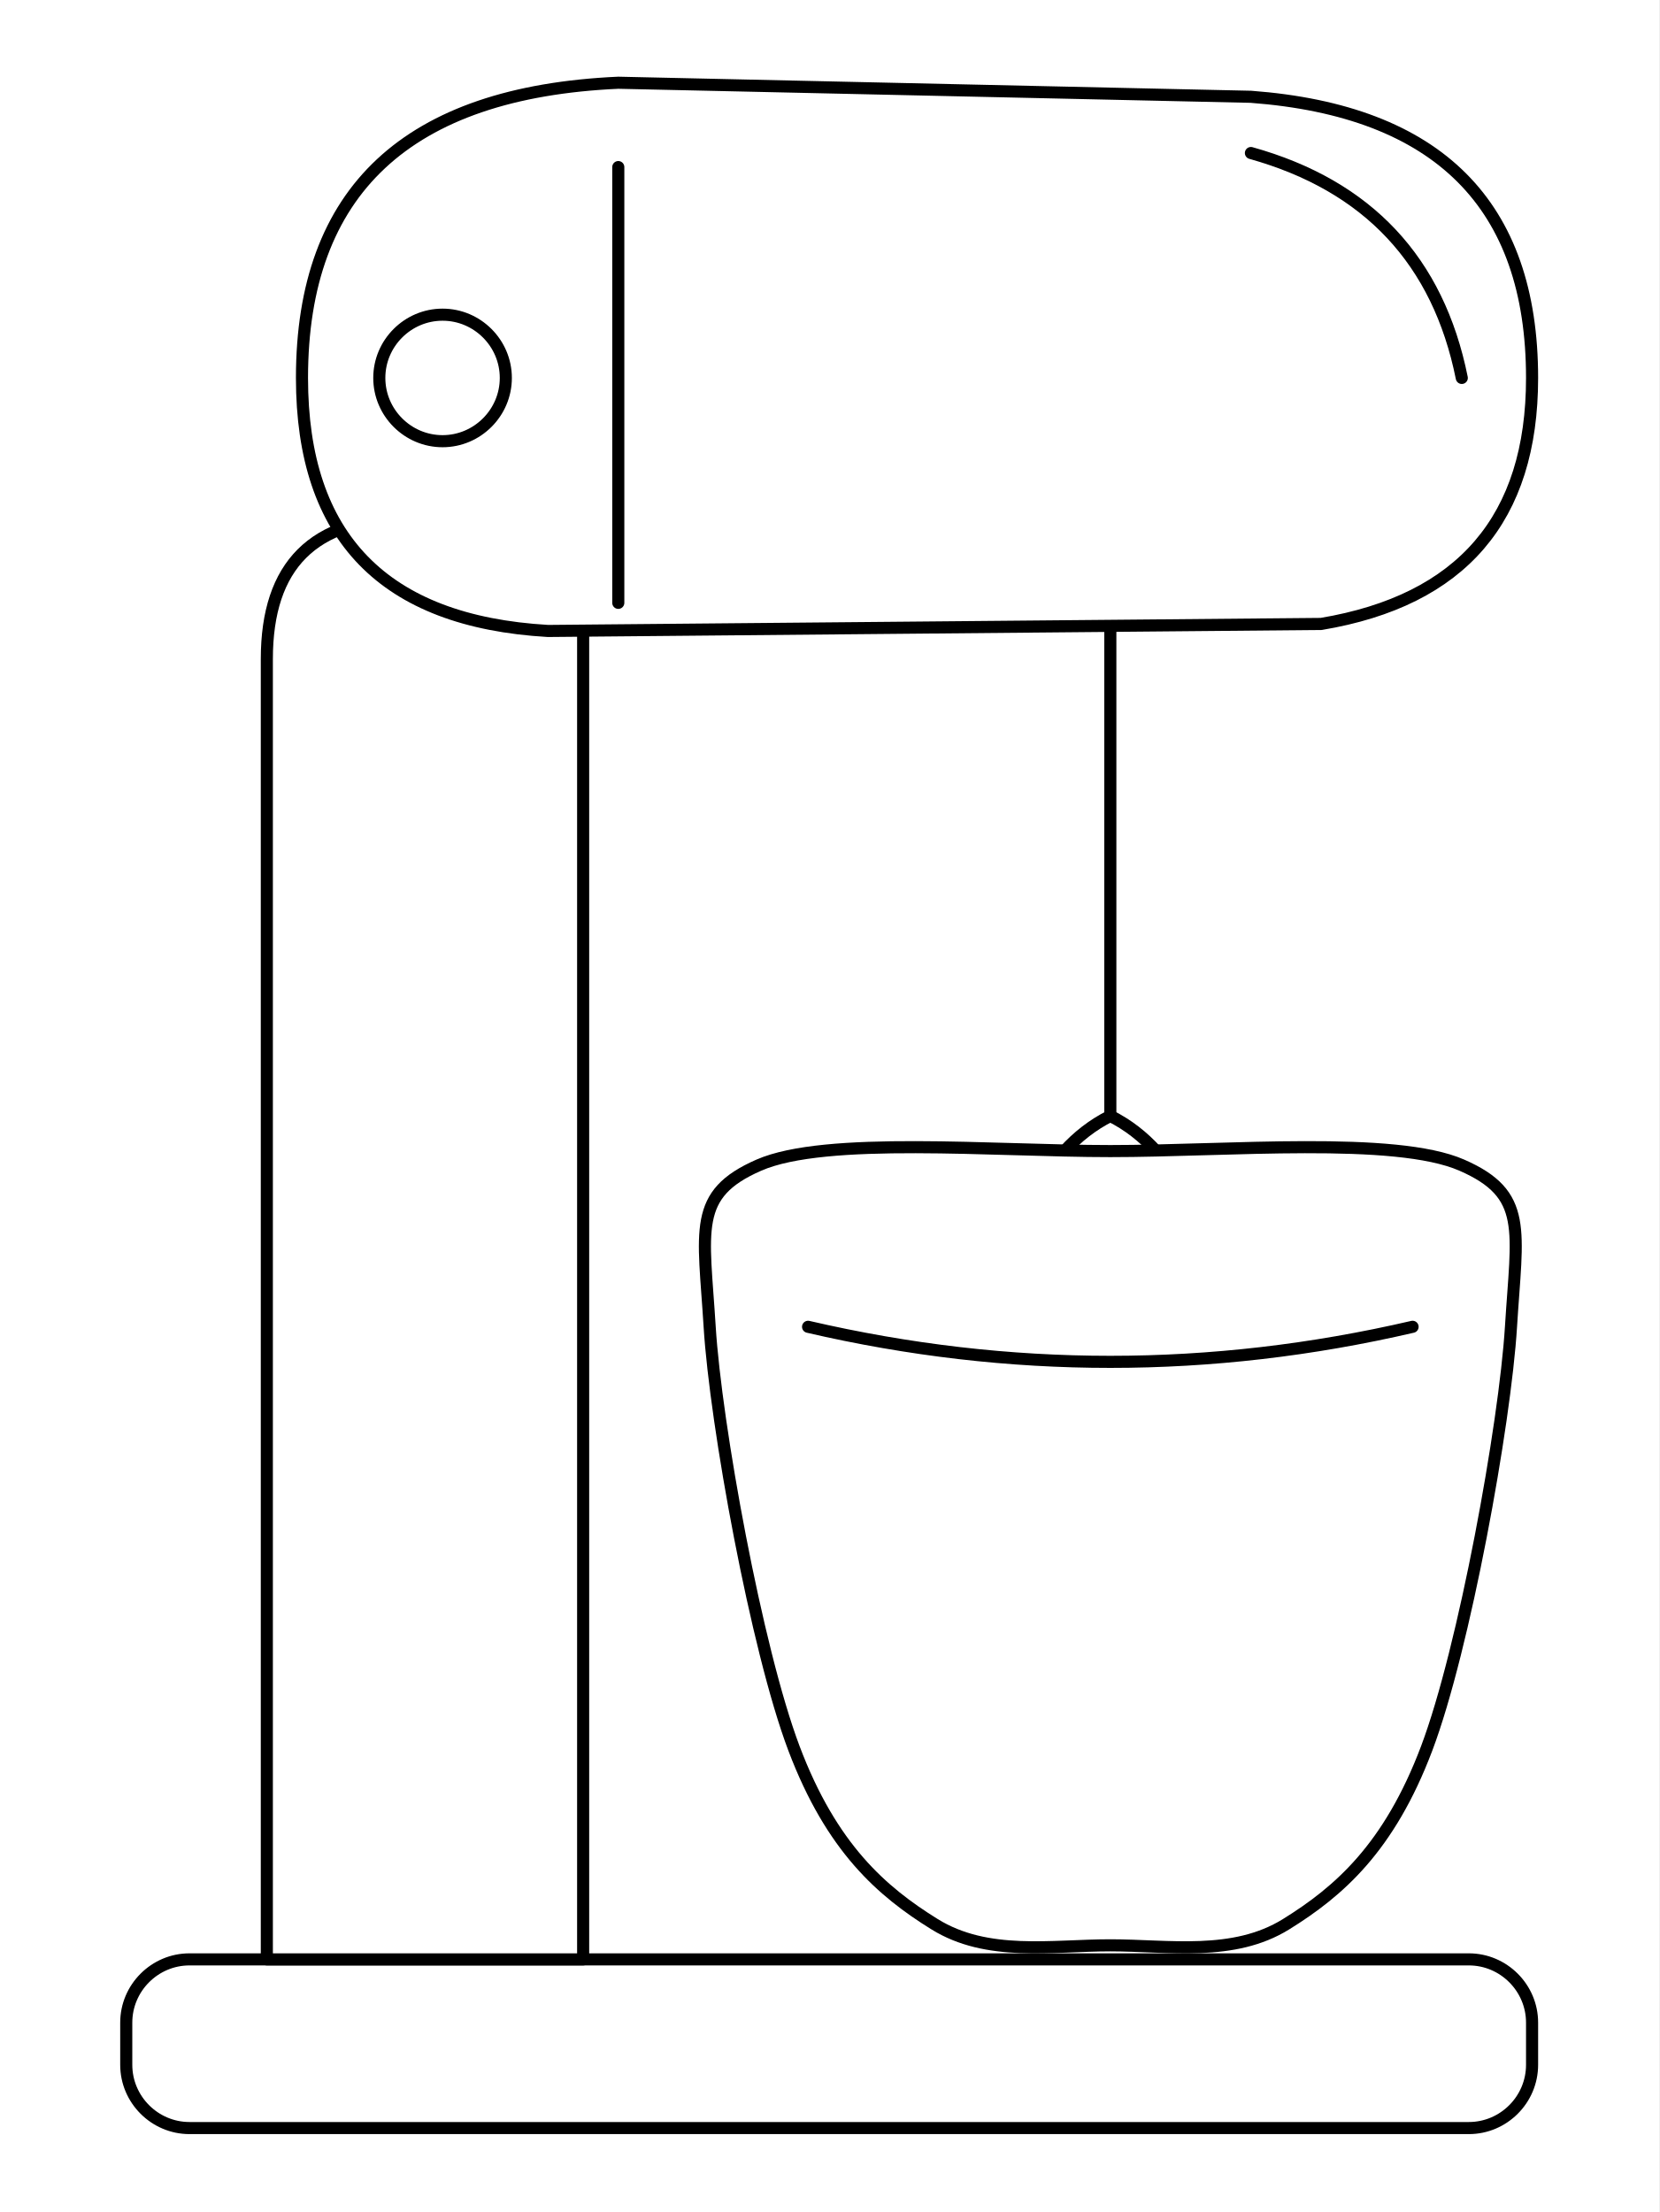
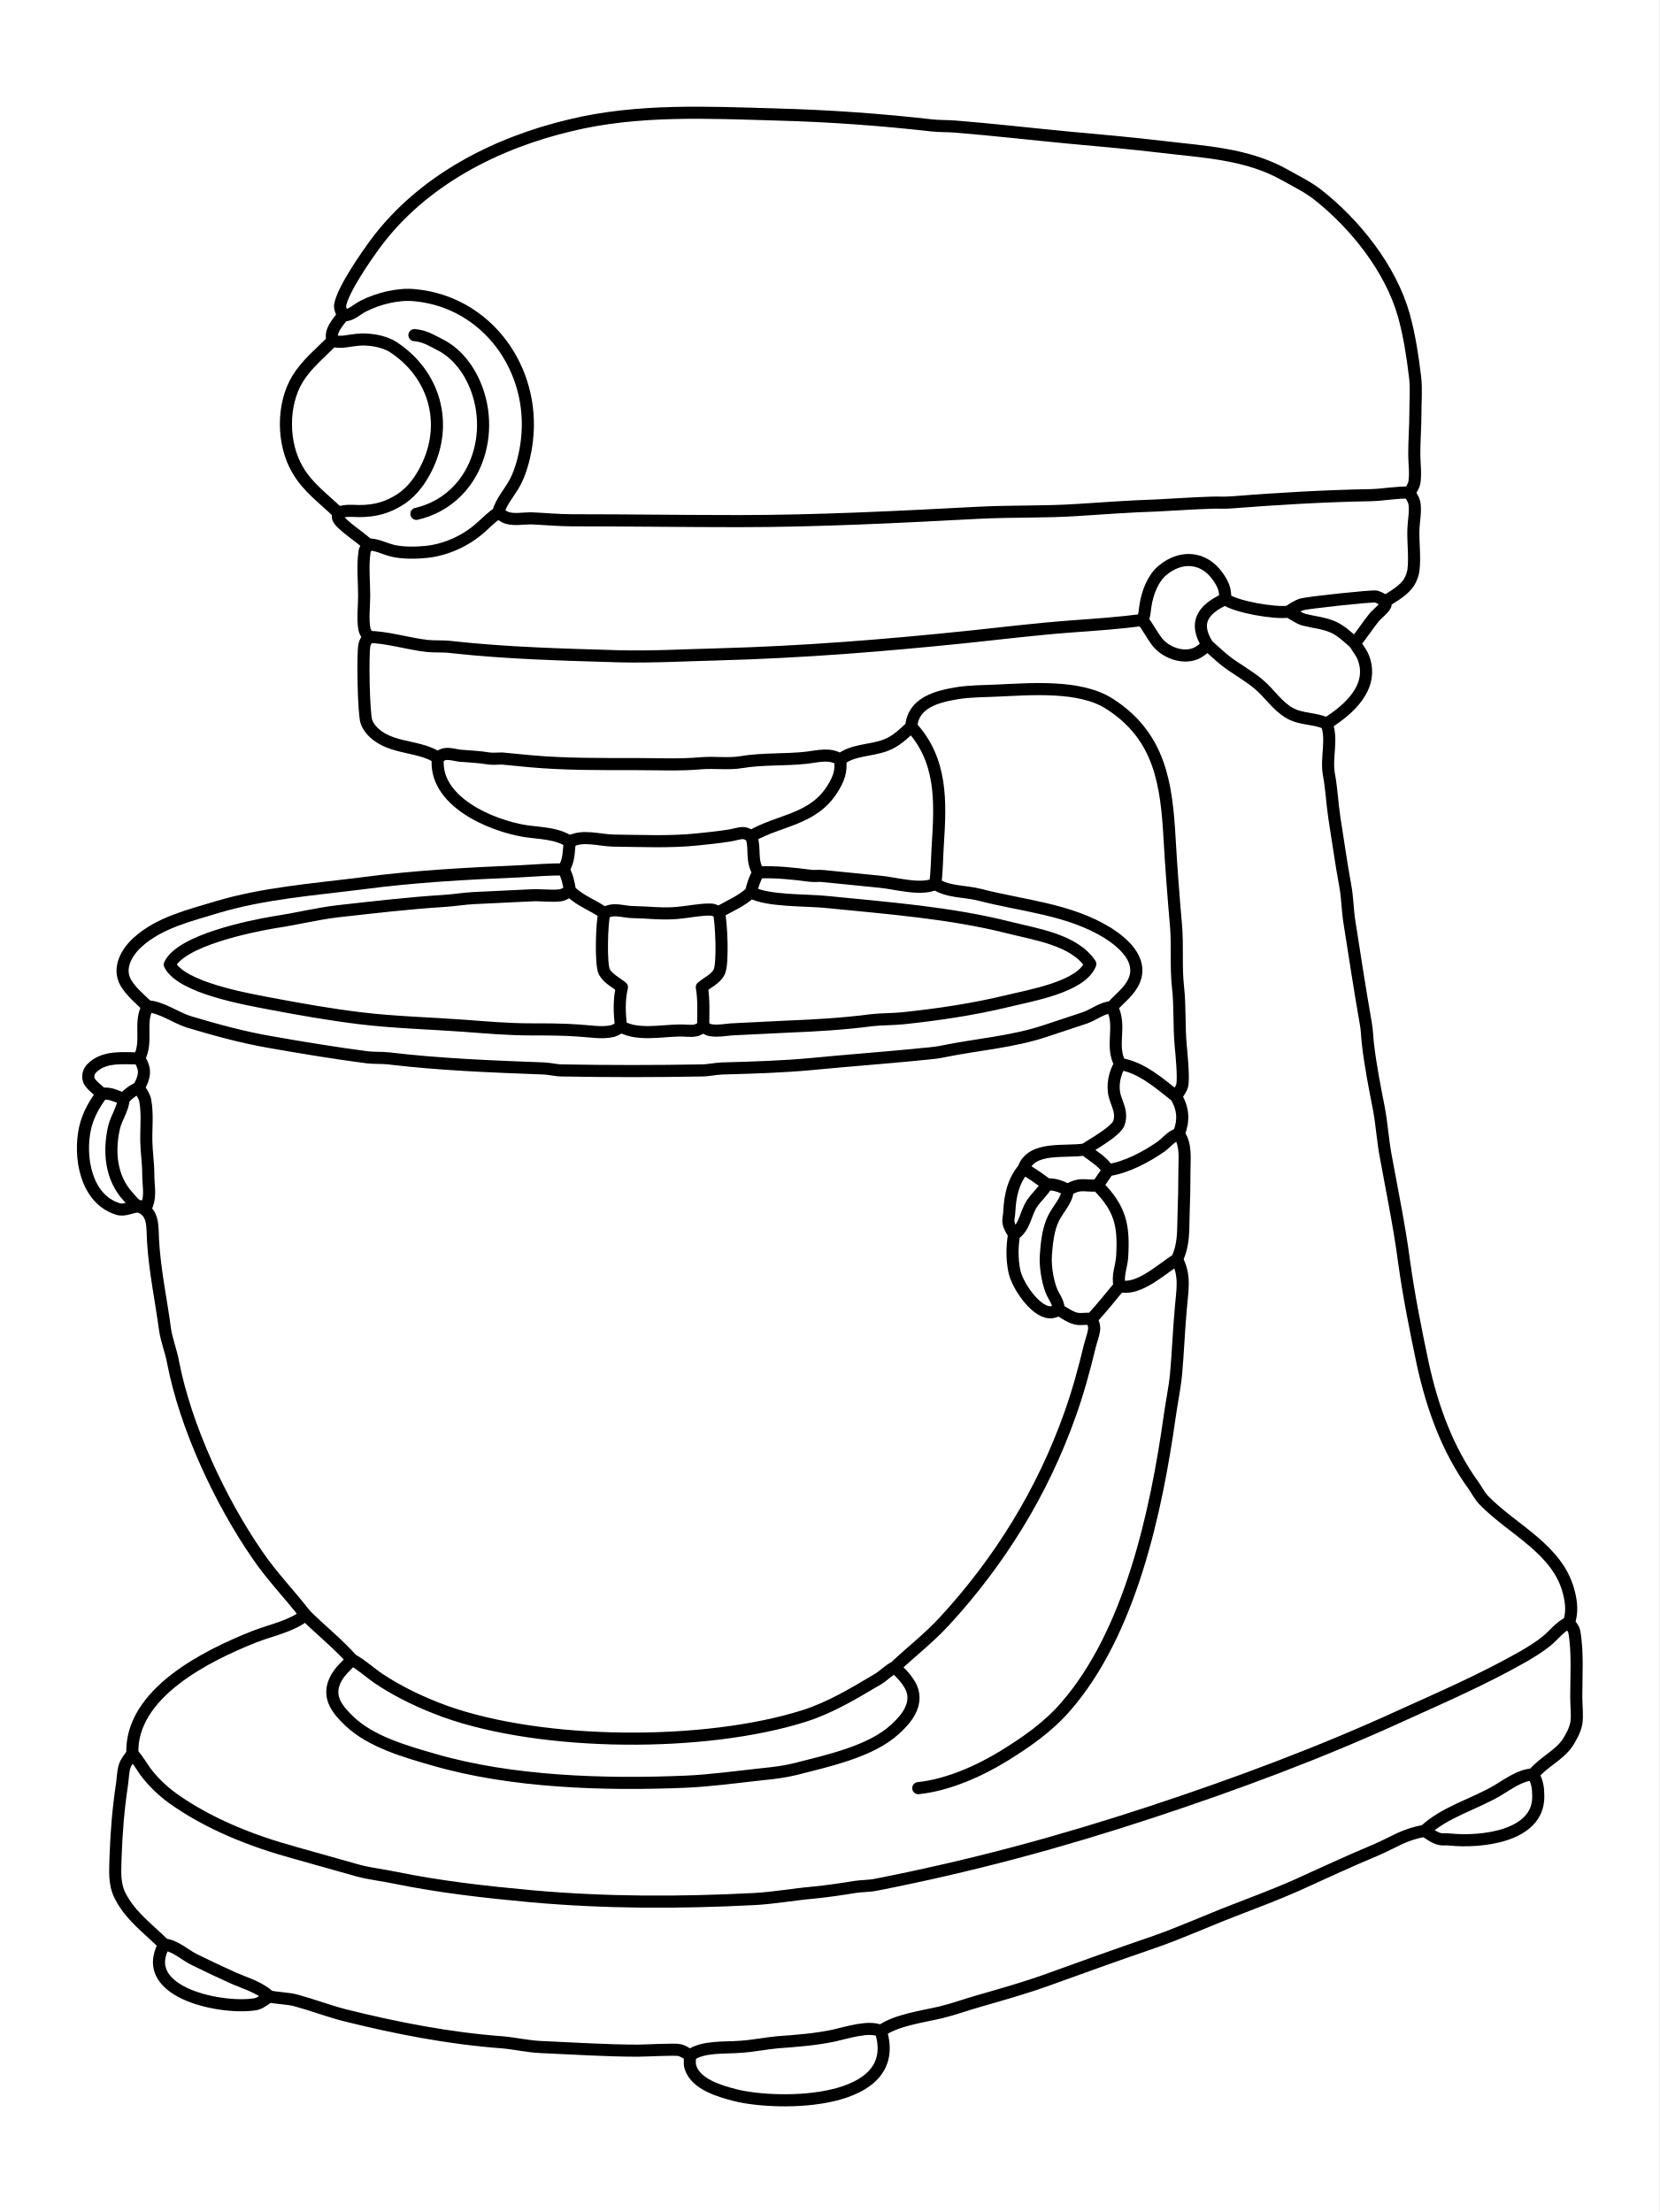
<svg xmlns="http://www.w3.org/2000/svg" version="1.1" viewBox="0 0 600 800" width="5.715in" height="7.62in" role="img" aria-label="The Stand Mixer, a picture to color">
  <rect width="600" height="800" fill="#fff" />
-   <g transform="translate(-81.443 -181.065) scale(1.271)" fill="#fff" data-bw="white" stroke="#000" stroke-width="3.44" stroke-linecap="round" stroke-linejoin="round">
-     <path d="M118 700 L482 700 C491.9 700 500 708.1 500 718 L500 730 C500 739.9 491.9 748 482 748 L118 748 C108.1 748 100 739.9 100 730 L100 718 C100 708.1 108.1 700 118 700 Z" />
-     <path d="M140 700 L140 330 C140 303.3 153.3 290 180 290 L230 290 L230 700 Z" />
-     <path d="M150 250 C150 196.7 180 168.7 240 166 L420 170 C473.3 174 500 200.7 500 250 C500 290 480 313.3 440 320 L220 322 C173.3 319.3 150 295.3 150 250 Z" />
-     <path fill="none" stroke-width="3.44" d="M420 186 C453.3 195.3 473.3 216.7 480 250" />
-     <path fill="none" stroke-width="3.44" d="M240 190 L240 314" />
-     <path d="M208 250 C208 259.9 199.9 268 190 268 C180.1 268 172 259.9 172 250 C172 240.1 180.1 232 190 232 C199.9 232 208 240.1 208 250 Z" />
-     <path fill="none" d="M380 322 L380 460" />
-     <path d="M380 460 C340 480 340 560 380 580 C420 560 420 480 380 460 Z" />
-     <path d="M380 470 C413.3 470 461 465.7 480 474 C499 482.3 495.7 492.3 494 520 C492.3 547.7 480.7 611.7 470 640 C459.3 668.3 445 680.7 430 690 C415 699.3 396.7 696 380 696 C363.3 696 345 699.3 330 690 C315 680.7 300.7 668.3 290 640 C279.3 611.7 267.7 547.7 266 520 C264.3 492.3 261 482.3 280 474 C299 465.7 346.7 470 380 470 Z" />
-     <path fill="none" stroke-width="3.44" d="M294 520 C351.3 533.3 408.7 533.3 466 520" />
+   <g transform="translate(-2.938 -3.733) scale(1.01)" fill="#fff" data-bw="white" stroke="#000" stroke-width="4.333" stroke-linecap="round" stroke-linejoin="round">
+     <path fill="none" stroke-width="4.333" d="M125.7 116.7 C128.9 116.6 130.3 114.7 133 113.3 C138.3 110.6 145.5 108.8 151.4 109.4 C177.3 111.8 194.5 135.8 191.6 161.2 C191.1 165.9 189.7 171.8 187.5 176.1 C185.6 179.8 182.2 183.4 181.3 187.3 M122 125.7 C124.9 126.6 127.5 125.7 130.5 125.4 C134.5 124.9 140.1 125.7 143.6 127.9 C158.5 137.6 163.6 155.3 155.6 171.3 C153.5 175.5 150.7 179.5 146.6 182.3 C141.7 185.5 137.3 186.7 131.4 186.7 C128.6 186.6 126.7 186.4 124 187.3 M507.6 180.1 C503 179.9 498.4 180.9 493.8 181 C477.1 181.3 460.3 182.3 443.6 183.6 C441.3 183.8 438.9 183.6 436.6 183.7 C430 183.9 423.5 184.4 417 184.7 C407.6 185 398.2 185.7 388.9 186.3 C377.1 187.1 365.3 186.7 353.5 187.3 C324.8 188.8 296 190.3 267.2 190.3 C247.4 190.3 227.5 190 207.7 190 C202.8 190 197.9 189.5 193 189.3 C190.4 189.3 187.2 189.9 184.7 189.2 C183.5 188.9 182.4 188 181.3 187.3 M181.3 187.3 C178.8 188.9 177 190.9 174.8 192.8 C169.6 197.4 162.7 200.5 155.8 201.3 C152 201.7 147.2 201.8 143.5 200.9 C140.5 200.2 137.6 198.5 134.7 198.7 M441.6 218.2 C441.7 214.8 440.9 212.9 439 210.2 C434 203 425.8 202.4 419.2 207.9 C415.7 210.8 413.8 215.9 413.1 220.3 C412.7 222.3 412.9 223.7 412 225.7 M441.6 218.2 C445.2 221 459.7 223.5 464.3 222.7 M441.6 218.2 C433.6 221.9 430.2 226.7 435.3 234.7 M499 219 C497.9 218.4 496.8 217.6 495.6 217.3 C494.2 217 471.1 219.5 469.1 220.1 C467.4 220.6 465.8 221.7 464.3 222.7 M464.3 222.7 C466 223.6 468 225.1 469.8 225.6 C473.3 226.5 477.1 226.8 480.4 228.3 C483.2 229.6 485.7 232 488 234 M412 225.7 C413.9 228.2 415.3 231 417.2 233.5 C420.2 237.3 426.2 239.6 430.8 237.8 C432.5 237.2 434 235.7 435.3 234.7 M412 225.7 C403.6 226.8 395.1 227.4 386.7 228 C374.5 228.9 362.1 230.4 349.9 231.7 C320.1 234.8 290.3 237.2 260.4 238 C248.4 238.3 236.4 239 224.4 238.7 C204.4 238.1 184.4 237.6 164.5 235.4 C161.6 235 158.8 235.3 155.9 235 C149.4 234.3 140.9 231.7 134.8 231.8 M435.3 234.7 C437.5 236.6 439.5 238.6 441.8 240.4 C445.4 243.2 450.1 245.7 453.7 248.8 C457.6 252.1 460.2 256.5 464.8 259.1 C468.9 261.4 473.8 260.8 477.9 262.8 M329.2 263.9 C329.8 255.2 338.6 253.1 345.7 251.9 C350.2 251.2 354.9 251.2 359.5 251 C371.6 250.5 389.6 248.8 400.3 255.8 C418.3 267.4 420.6 284.4 421.7 304.2 C422.3 314.6 423.1 325 424 335.3 C424.6 342.6 423.9 349.9 424.7 357.1 C425.5 364.2 425 371.3 425.7 378.4 C426 381.6 426.7 388.9 426.3 391.9 C426.1 393.5 424.8 395 424 396.3 M329.2 263.9 C340.3 276 339.7 290.7 338.7 306.1 C338.4 310.8 338.4 315.5 337.8 320.2 M329.2 263.9 C326.3 266.6 323.7 269.2 319.9 270.6 C314.4 272.6 308.4 272.1 303.7 275.7 M159.7 275 C160.6 274.4 161.3 273.8 162.5 273.7 C164.1 273.5 166 274.1 167.6 274.3 C171.1 274.6 174.5 274.7 178 275.3 C179.5 275.5 181.1 275.3 182.6 275.3 C186 275.6 189.5 276 193 276.3 C205.4 277.4 217.9 277.3 230.4 277.3 C238.3 277.3 246.2 277.7 254 277 C258.8 276.6 263.7 277.4 268.4 276.6 C276.1 275.3 284.1 275.9 291.9 275 C296 274.5 300.1 273.3 303.7 275.7 M303.7 275.7 C304.3 279.8 303.2 282.6 301.1 286 C294.2 297.3 282.1 297.2 271.9 303.1 M271.9 303.1 C271 302.7 270 302 269 302 C267.4 302 265.6 302.7 264 302.9 C260.2 303.5 256.3 303.9 252.4 304.3 C242.6 305.3 232.4 304.8 222.6 304.7 C217.5 304.6 211.4 302.5 206.9 305.1 M271.9 303.1 C273.5 308 271.7 311.3 274.4 316.1 M204.7 315 C206.1 317.6 206.5 319.8 207 322.7 M274.4 316.1 C280.6 315.8 287 316.5 293.1 317.3 C294.6 317.5 296.2 317.2 297.7 317.4 L317.7 319.4 C323.5 319.9 332.6 322.7 337.8 320.2 M274.4 316.1 C273.1 318.5 272.4 320.6 271.8 323.2 M337.8 320.2 C342.7 323.3 348.2 322.7 353.7 324.1 C369.1 328.1 385.7 329.2 399.6 337.8 C405.1 341.3 412 347.3 409.1 354.6 C407.6 358.5 403.7 361.3 401 364.3 M207 322.7 C210.7 326.4 215.2 327.7 219.3 330.7 M207 322.7 C205.9 323.3 204.8 324.1 203.5 324.3 C200.1 324.7 196.5 324.1 193.1 324.3 L172.3 325.3 C168.8 325.5 165.3 326.1 161.9 326.3 C149.1 327.1 136.5 328.6 123.9 330 C116.3 330.9 108.8 332.8 101.3 333.9 C92.3 335.4 67.7 340.5 63.7 349.1 C67.9 357.4 90.9 361.4 99.8 363.1 C110.4 365.1 121.1 367 131.8 368.3 C144.1 369.8 156.6 370.1 169 371 C177 371.6 184.9 372.3 193 372.3 C198.6 372.3 204.3 372.3 209.9 372.7 C213.7 372.9 218.5 373.8 222.2 372.9 C223.3 372.6 224.4 371.9 225.3 371.3 M271.8 323.2 C277.7 326.5 291.8 325.9 299.1 326.7 C320.9 328.9 343.1 330.5 364.4 335.9 C373.9 338.3 387.5 340.2 393.3 348.9 C390 357.2 371.6 360.2 363.5 362.2 C351.5 365.1 338.8 367 326.4 368.3 C322.7 368.7 318.8 368.6 315.1 369 C305.2 370.3 295.2 370.9 285.2 371.3 L264.8 372.3 C262.4 372.5 259.9 373 257.5 372.6 C256.4 372.5 255.5 371.8 254.7 371.3 M271.8 323.2 C268.4 326.4 264.3 328 260.3 330.3 M260.3 330.3 C259.4 330 258.4 329.4 257.4 329.4 C253.6 329.3 249.2 330.3 245.4 330.6 C240.2 331.1 234.9 330.4 229.7 330.3 C225.8 330.3 222.8 328.6 219.3 330.7 M219.3 330.7 C218.4 333.7 217.9 349.1 219.3 351.7 C220.6 354.1 223.6 355.6 225.6 357.2 C224.5 361.6 224.7 366.9 225.3 371.3 M55.8 364.1 C60.3 364.1 66 368.2 70.5 369.6 C80.2 372.5 90 375.2 100 376.9 C111.4 378.9 122.9 380.8 134.4 382.3 C137 382.6 139.6 382.4 142.2 382.7 C160.7 384.9 179.1 385.6 197.8 386.3 C199.9 386.4 202 387 204.2 387 C220.8 387.3 237.5 387.3 254.1 387 C256.5 387 259 386.4 261.4 386.3 C272.2 386 282.9 385.7 293.6 384.7 C305.9 383.5 318.2 382.6 330.6 381.4 C333.8 381 337.3 380.9 340.5 380.2 C352.7 377.7 365.6 376.8 377.4 372.8 L391.3 368.2 C394.7 367 397.4 364.6 401 364.3 M401 364.3 C404.7 371.1 400.3 378.1 404 384.7 M225.3 371.3 C231.2 374.6 239.6 372.8 246.1 372.7 C248 372.6 250.4 373.1 252.3 372.6 C253.1 372.3 253.9 371.8 254.7 371.3 M52.7 382.7 C55.3 386.7 54.8 389.1 52.6 393.2 M404 384.7 C411.7 385.9 418.1 391.7 424 396.3 M404 384.7 C402 388 401 392.4 402.1 396.3 C403.1 399.7 404.7 402 403.6 405.7 C402.7 408.7 394.2 413.4 391.3 415.3 M52.6 393.2 C53.4 394.6 54.6 396.1 54.9 397.7 C55.8 402.4 55.2 407.6 55.3 412.5 C55.4 416.4 56 420.3 56 424.3 C56 428 56.9 431.5 55.6 435.1 C54.6 435.5 53.9 435.7 52.7 435.7 M52.6 393.2 C50.3 394.2 48.9 395.4 47.2 397.1 M39.4 395.4 C42.5 394.9 44.4 396.3 47.2 397.1 M424 396.3 C426.6 400.8 426.9 404.8 425 409.7 M47.2 397.1 C47 400.8 44.5 404 43.7 407.6 C41.8 416.1 42.6 425.4 48.7 432.1 C50.2 433.7 50.7 434.8 52.7 435.7 M425 409.7 C427.7 413.8 427 418.2 427 423 C427 428.2 426.9 433.4 426.7 438.6 C426.5 444.4 426.9 449.3 424.3 454.7 M425 409.7 C422.4 410.4 420.9 412.6 418.6 414.3 C413.3 418 406.1 421.8 399.7 422.7 M391.3 415.3 C394.2 417.7 397.6 419.4 399.7 422.7 M391.3 415.3 C384.5 416.5 372.3 413.9 369.4 422.2 M369.4 422.2 C372.4 423.8 375.1 425.8 377.8 427.8 M369.4 422.2 C365.7 426.7 364.6 431.7 364.3 437.5 C364.3 439 363.7 440.4 364.1 441.9 C364.4 443.2 365.3 444.5 366 445.7 M399.7 422.7 L395.9 428.2 M377.8 427.8 C380.6 427.7 382.7 428.5 385.2 429.8 M377.8 427.8 C376.3 430.4 374.1 432.2 372.4 434.7 C370 438.4 369.9 443.2 366 445.7 M395.9 428.2 C404.1 436.5 405.4 442.4 404.7 453.9 C404.4 457.5 402.9 460.6 403.8 464.2 M395.9 428.2 C390.7 428.5 389.9 427.1 385.2 429.8 M385.2 429.8 C385.1 433.4 381.7 436.7 380.1 440 C378.2 443.9 377.7 448.8 377.4 453 C377.1 456.8 377.9 461.9 379.2 465.5 C380.2 468.2 381.9 469.7 382 472.7 M366 445.7 C365.3 450 365.2 454.4 366.1 458.8 C367 463.6 373.4 473.3 378.7 473.6 C380 473.7 380.9 473.2 382 472.7 M424.3 454.7 C419 457.9 410.6 466.1 403.8 464.2 M403.8 464.2 C400.4 468.2 397.3 472.3 393.7 476 M382 472.7 C384.2 473.9 386.4 475.7 389 476 C390.6 476.1 392 475.8 393.7 476 M393.7 476 C394.2 477.1 394.7 478.1 394.7 479.3 C394.6 481.4 393.6 483.7 393.1 485.8 C391.1 494.1 388.9 502.2 386 510.3 C376.2 537.9 360.9 562.7 341.1 584.2 C335.6 590.2 329.2 595.1 323.3 600.7 M112.3 582 C117.8 587.4 123.9 592.3 129 598 M564.7 584.7 C561.6 586 559.3 589.2 556.6 591.4 C554.1 593.4 550.9 595.4 548.1 597 C534.2 604.9 519.3 611.4 504.7 618 C475.7 631.3 445.6 642.5 415.3 652.5 C382.2 663.4 350.7 671.9 316.5 678.6 C314 679.1 311.4 679 308.9 679.4 C304.1 680.2 299.2 680.9 294.3 681.4 C287.3 682 280.3 683.3 273.2 683.7 C246.1 685.1 220.1 685.1 193 682.7 C176.8 681.2 160.6 679.4 144.5 676.1 C140.2 675.2 135.7 674.7 131.4 673.6 L108.3 667.1 C93 662.9 77.6 656.8 64.7 647.6 C61.3 645.1 58.2 642.2 55.6 638.9 C53.7 636.5 52.4 633.8 50.3 631.7 M129 598 C132.5 599.9 135.4 602.7 138.7 604.9 C145.9 609.7 154 613.5 162.2 616.5 C197.3 629.1 255.5 629.4 291 618.1 C300.4 615.1 308.7 610 317.2 605 C319.4 603.7 321 601.8 323.3 600.7 M129 598 C127 600 124.8 602 123.4 604.4 C119.7 611 123.4 615.6 128.1 620.1 C135.8 627.4 148.1 630.9 158.2 633.8 C186 641.9 219.4 642.9 248.2 641.7 C257.5 641.3 266.6 640 275.9 639 C280 638.6 284 638.1 288 637.1 C299.2 634.2 314.8 630.9 323.4 622.9 C327.4 619.3 331.7 614.1 329.3 608.2 C328 605.3 325.6 602.9 323.3 600.7 M551.9 639.1 C547.3 639.2 542.9 642.6 539 644.9 C530.6 649.8 520.1 652.6 513 659.3 M61.7 700 C65.8 700.4 69.1 703.8 72.7 705.5 C77.4 707.8 82 710 86.7 712.1 C91.3 714.1 95.6 715.2 99.4 718.6 M318.3 731 C314.1 728.9 306.1 731.6 301.5 732.6 C294.9 734 288.1 734.5 281.3 735 C277 735.4 272.7 736.3 268.3 736.6 C262.5 737.1 254.7 736.3 250 739.7 M260.3 330.3 C261.2 333.7 261.9 348.9 260.4 351.8 C259.2 354.2 256.2 355.5 254.2 357.2 C255 361.7 254.7 366.6 254.7 371.3" />
+     <path fill="none" stroke-width="4.333" d="M424.3 454.7 C427.5 460.4 426.2 466 425.7 472.3 C425 480.1 424.7 488 424 495.8 C423.5 500.9 422.4 506 421.7 511.1 C416.9 545.1 407.6 588.3 384.5 614.8 C378.2 622.1 370.4 627.5 362.3 632.5 C353.3 638 342.2 642.9 331.7 644 M151.3 123.7 C154.8 124 156.9 125.3 160 126.9 C165.4 129.5 169.5 134.2 172.1 139.5 C181.3 158.2 173.4 182.7 152 187.7" />
+     <path fill="none" d="M125.7 116.7 C123.7 119.4 120.8 122.3 122 125.7 M125.7 116.7 C125.3 115.5 124.5 114.2 124.7 112.9 C125.8 107.2 133.9 95.6 137.5 90.7 C154.3 68.2 180.6 54.8 207.4 48.5 C231.5 42.7 256.5 44 281.1 44.7 C299.6 45.2 318.1 46.5 336.5 48.6 C339.2 48.9 341.9 48.8 344.7 49 C358.4 50.1 372.2 51.7 385.9 53 C397 54 408.1 55 419.1 56.3 C434 58.1 449.4 58.7 462.9 66.3 C466.8 68.5 471.1 70.6 474.6 73.3 C488.1 83.9 500.9 99.9 505.6 116.7 C507.6 124 508.7 131.3 509.6 138.8 C510.1 143 509.7 147.5 509.7 151.7 C509.7 156.6 509.3 161.4 509.3 166.3 C509.3 169.6 509.9 173.4 509.3 176.7 C509 177.9 508.2 179 507.6 180.1 M122 125.7 C117.7 130 112.7 134.1 109.5 139.3 C103.8 148.6 104 162.6 109.4 171.8 C113 178.2 118.9 182.3 124 187.3 M507.6 180.1 C508.1 181.2 509 182.4 509.3 183.6 C509.9 186.6 509.1 190 509 193 C508.8 197.9 509.6 203 509 207.9 C508.8 209.2 508.3 210.7 507.6 211.9 C505.7 215.1 502.1 217 499 219 M124 187.3 C124 188 123.7 188.9 124.1 189.5 C125.2 191.8 132.3 196.3 134.7 198.7 M134.7 198.7 C134.2 199.5 133.5 200.4 133.4 201.5 C132.7 206.7 133.3 211.8 133.3 217 C133.3 220.8 132.7 225.3 133.4 229 C133.6 230 134.3 230.9 134.8 231.8 M499 219 C498.9 219.7 499.3 220 498.8 220.7 C497.7 222.4 495.8 223.6 494.6 225.2 C492.3 228.1 490.4 231.1 488 234 M134.8 231.8 C134.3 232.7 133.6 233.6 133.4 234.6 C132.7 237.8 133.1 259.2 134.1 262.1 C134.9 264.4 136.7 266.2 138.6 267.5 C144.9 271.8 153.3 270.9 159.7 275 M488 234 C488.9 235.6 490.3 237.3 491 239 C495.2 249.6 485.9 257.8 477.9 262.8 M477.9 262.8 C480.1 268.4 477.7 274.9 478.7 280.8 C479.7 286 479.9 291.4 480.7 296.6 C482 304.7 483.1 312.8 484.6 320.9 C485.4 325.2 485.4 329.7 486.1 334 C488 346 489.8 358 491.9 369.9 C492.4 372.4 492.4 375 492.7 377.5 C493.6 385.2 495.1 392.9 496.6 400.5 C497.7 406.2 498 412.1 499.1 417.8 C501.3 429.9 504 442.9 505.6 455.1 C507.3 467.5 509.8 480 512.4 492.3 C515.8 507.7 521.2 522.8 530.5 535.6 C531.7 537.3 532.7 539.3 534.1 540.8 C544.4 551.5 560.9 558.4 564.7 574.1 C565.6 577.7 565.9 581.1 564.7 584.7 M159.7 275 C158 290.5 178.5 299.3 191 301.3 C196.4 302.1 202.2 302 206.9 305.1 M206.9 305.1 C206.5 308.8 206.7 311.8 204.7 315 M204.7 315 C199.5 315 194.3 315.4 189.1 315.7 C170.2 316.5 151.4 317.5 132.6 320 C115.3 322.2 97.5 323.5 80.7 328.5 C70.9 331.5 60 334 52.2 341.1 C48.3 344.6 45 350.3 47.9 355.5 C49.8 358.8 53.1 361.5 55.8 364.1 M55.8 364.1 C52.5 370 56 376.6 52.7 382.7 M52.7 382.7 C47 382.7 40 381.7 35.6 386.4 C34.6 387.5 34.2 389.2 34.8 390.7 C35.7 392.4 38.1 394.1 39.4 395.4 M39.4 395.4 C36.6 399.2 34.5 402.9 33.4 407.5 C31.1 417.7 33.5 433 45.1 436.6 C47.7 437.4 49.9 435.7 52.7 435.7 M52.7 435.7 C58.1 437.7 57.4 442.9 57.7 447.9 C58.3 458.6 60.6 469.2 62 479.8 C62.6 483.8 64.2 487.6 64.9 491.6 C69.4 514.7 81.7 541.1 95 560.4 C100.2 568.1 106.7 574.7 112.3 582 M112.3 582 C107.2 586.1 100 587.4 93.9 589.8 C76.8 596.6 49.5 610.1 50.3 631.7 M564.7 584.7 C565.3 585.7 566.4 586.8 566.6 588 C567.9 595.1 567.3 604.1 567.3 611.4 C567.3 614.5 567.8 617.9 567.3 620.9 C566.9 623.1 565.5 625.7 564.3 627.6 C561.2 632.3 555.4 634.7 551.9 639.1 M50.3 631.7 C49.3 633.1 48 634.6 47.5 636.3 C46.9 638.3 46.9 640.6 46.6 642.6 C45.3 651.2 44.6 659.6 44.3 668.3 C44.2 673.3 43.6 678.1 46 682.7 C49.7 689.9 56.1 694.4 61.7 700 M551.9 639.1 C553.4 641.9 553.7 643.9 553.7 647.1 C553.7 661.5 532.8 663.5 522.1 662.4 C520.9 662.2 519.6 662.5 518.4 662.2 C516.5 661.8 514.7 660.3 513 659.3 M513 659.3 C505.4 660.6 502.2 663.3 495.4 666.2 C485.8 670.2 476.4 674.6 466.9 678.9 C459.7 682.1 452.1 684.9 444.7 687.8 C434.8 691.6 425 696.1 415 699.5 C402.4 703.8 390 708.3 377.5 712.8 C369.7 715.6 361.5 717.9 353.5 720.2 C348.9 721.5 344.3 723.2 339.7 724.3 C333.3 725.8 323.5 727.1 318.3 731 M61.7 700 C51.9 717.6 83.5 723.5 94.7 721.3 C96.4 720.9 98 719.4 99.4 718.6 M99.4 718.6 C102.7 719.3 106 719.2 109.2 720.1 C115 721.7 120.5 723.8 126.3 725.3 C144.7 729.9 163.7 733.6 182.6 735 C187.3 735.4 191.9 736.5 196.5 736.7 C208.2 737.2 219.7 738 231.4 738 C233.9 738 244.8 737.4 246.2 737.8 C247.5 738.1 248.8 739 250 739.7 M318.3 731 C326.6 757.7 281.9 757.8 266.4 754 C260.9 752.6 251.9 750.1 250.1 743.8 C249.7 742.5 250 740.9 250 739.7" />
  </g>
</svg>
